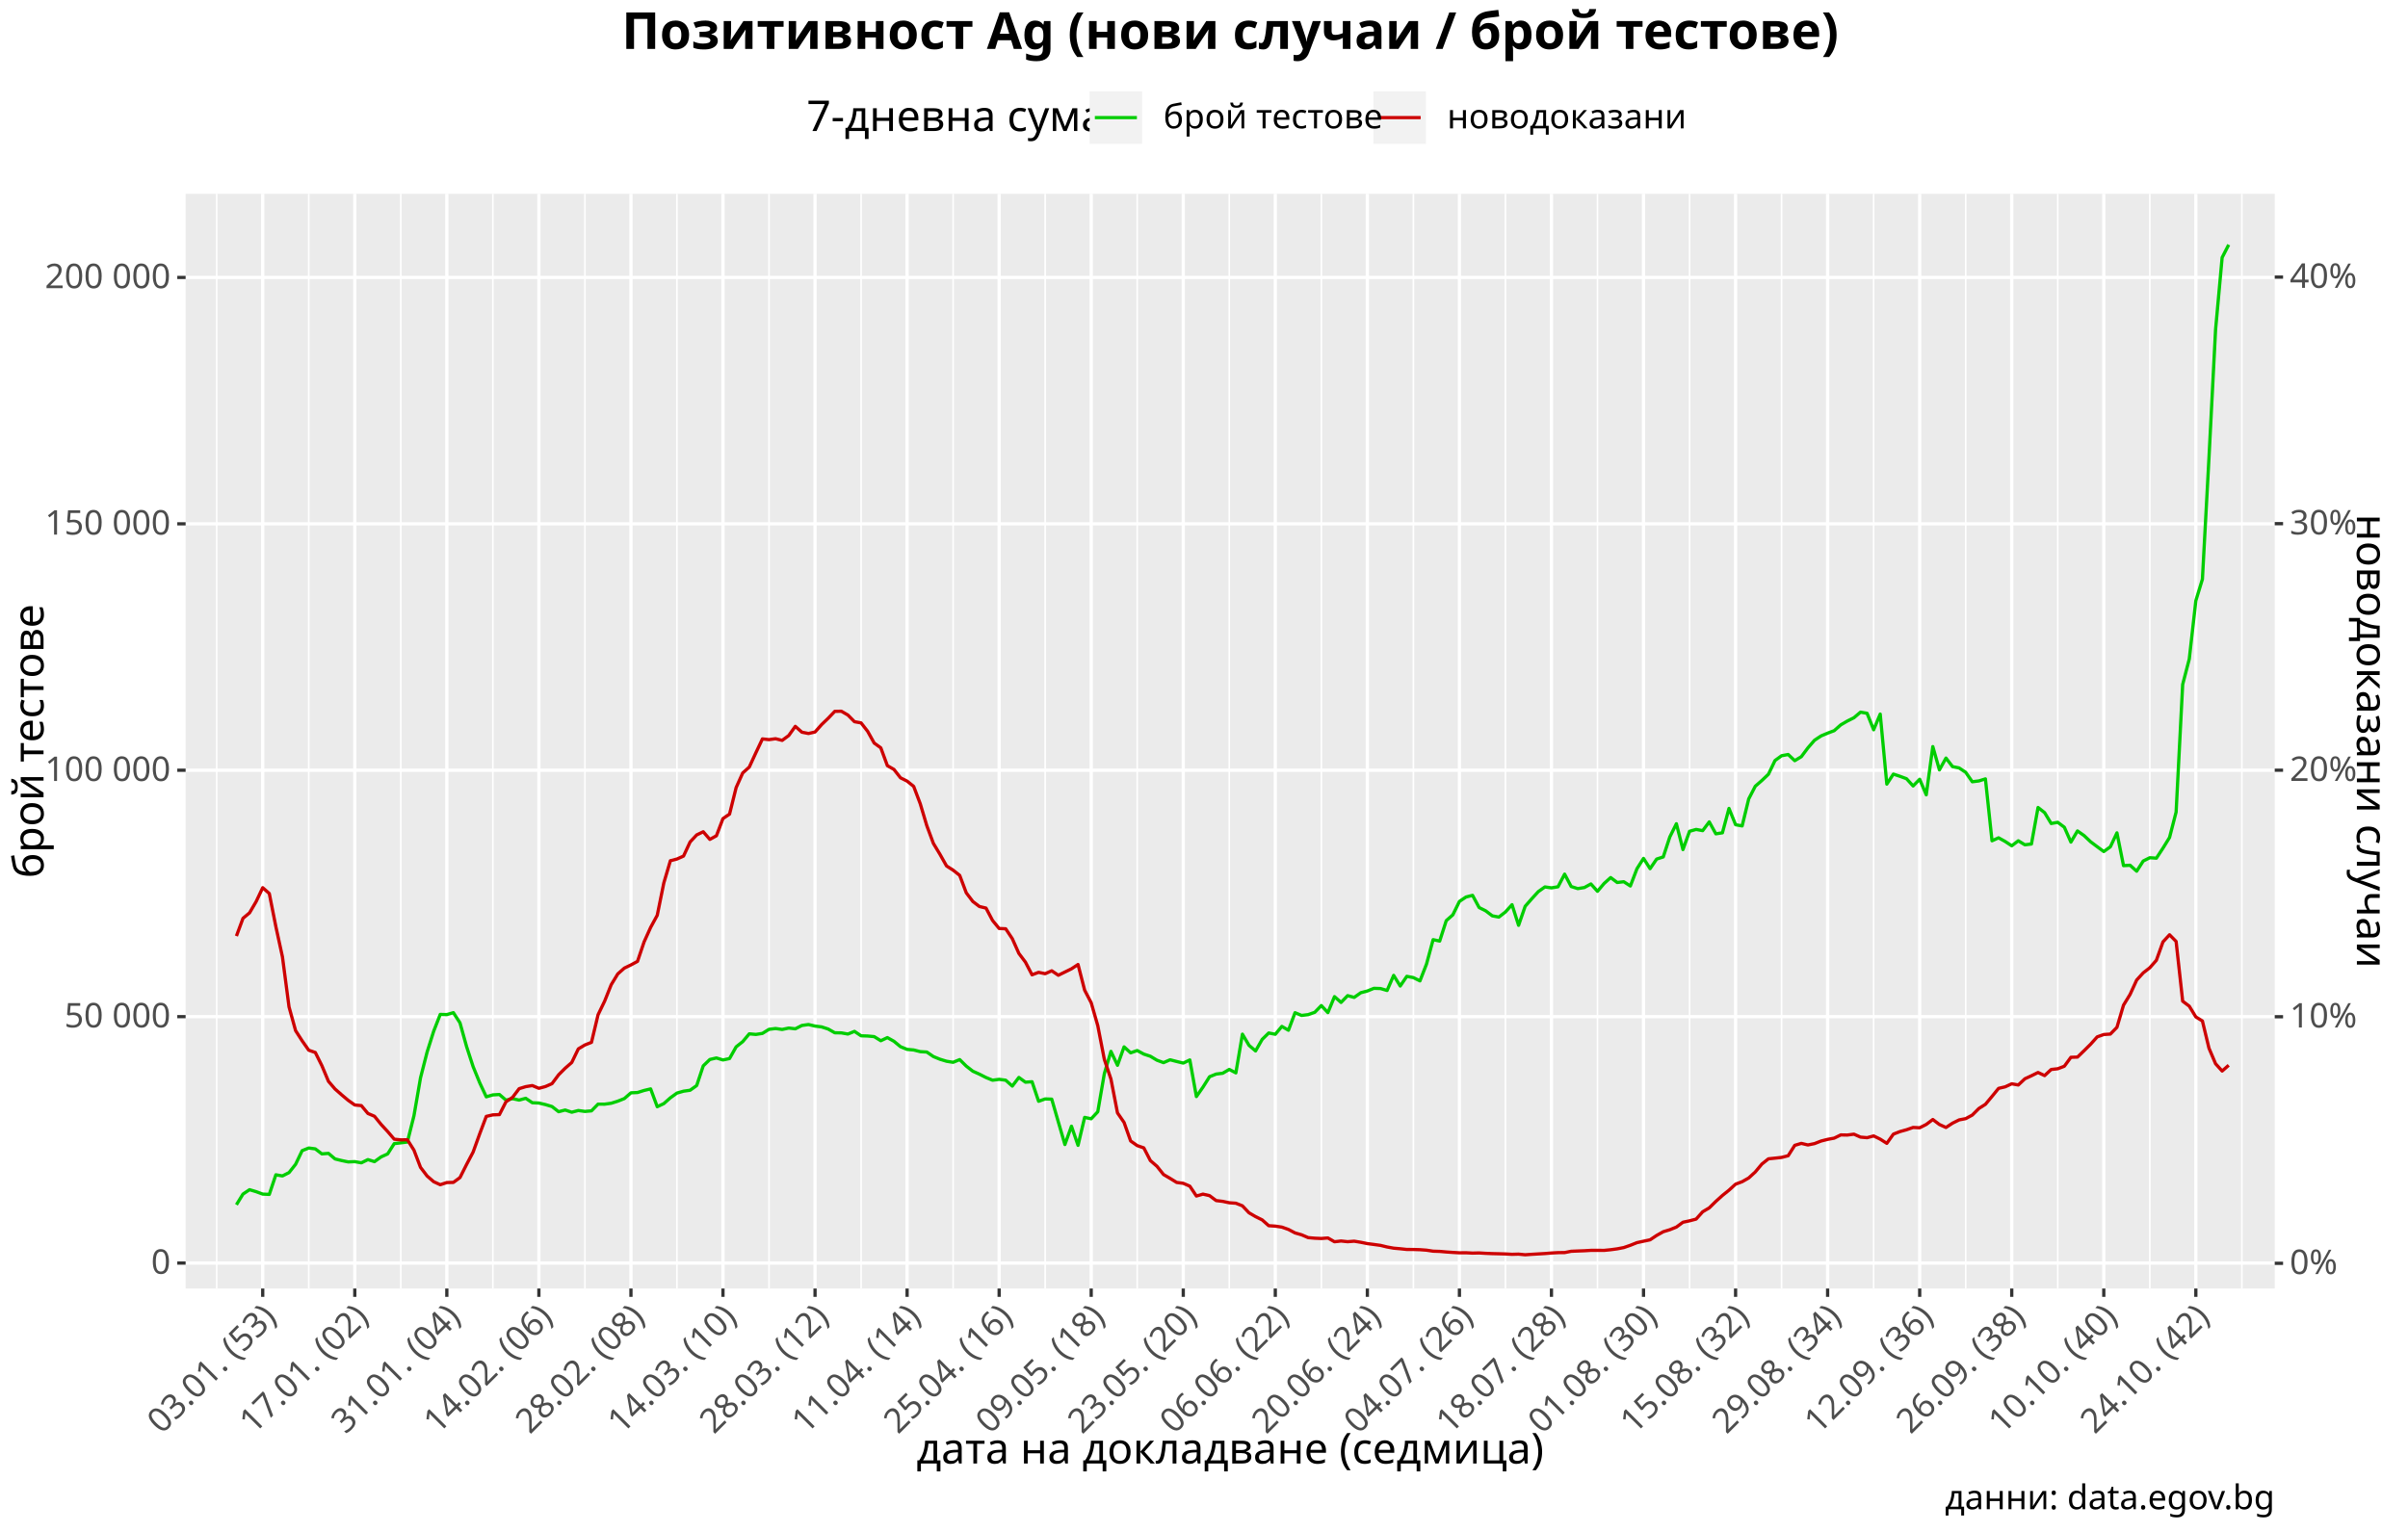
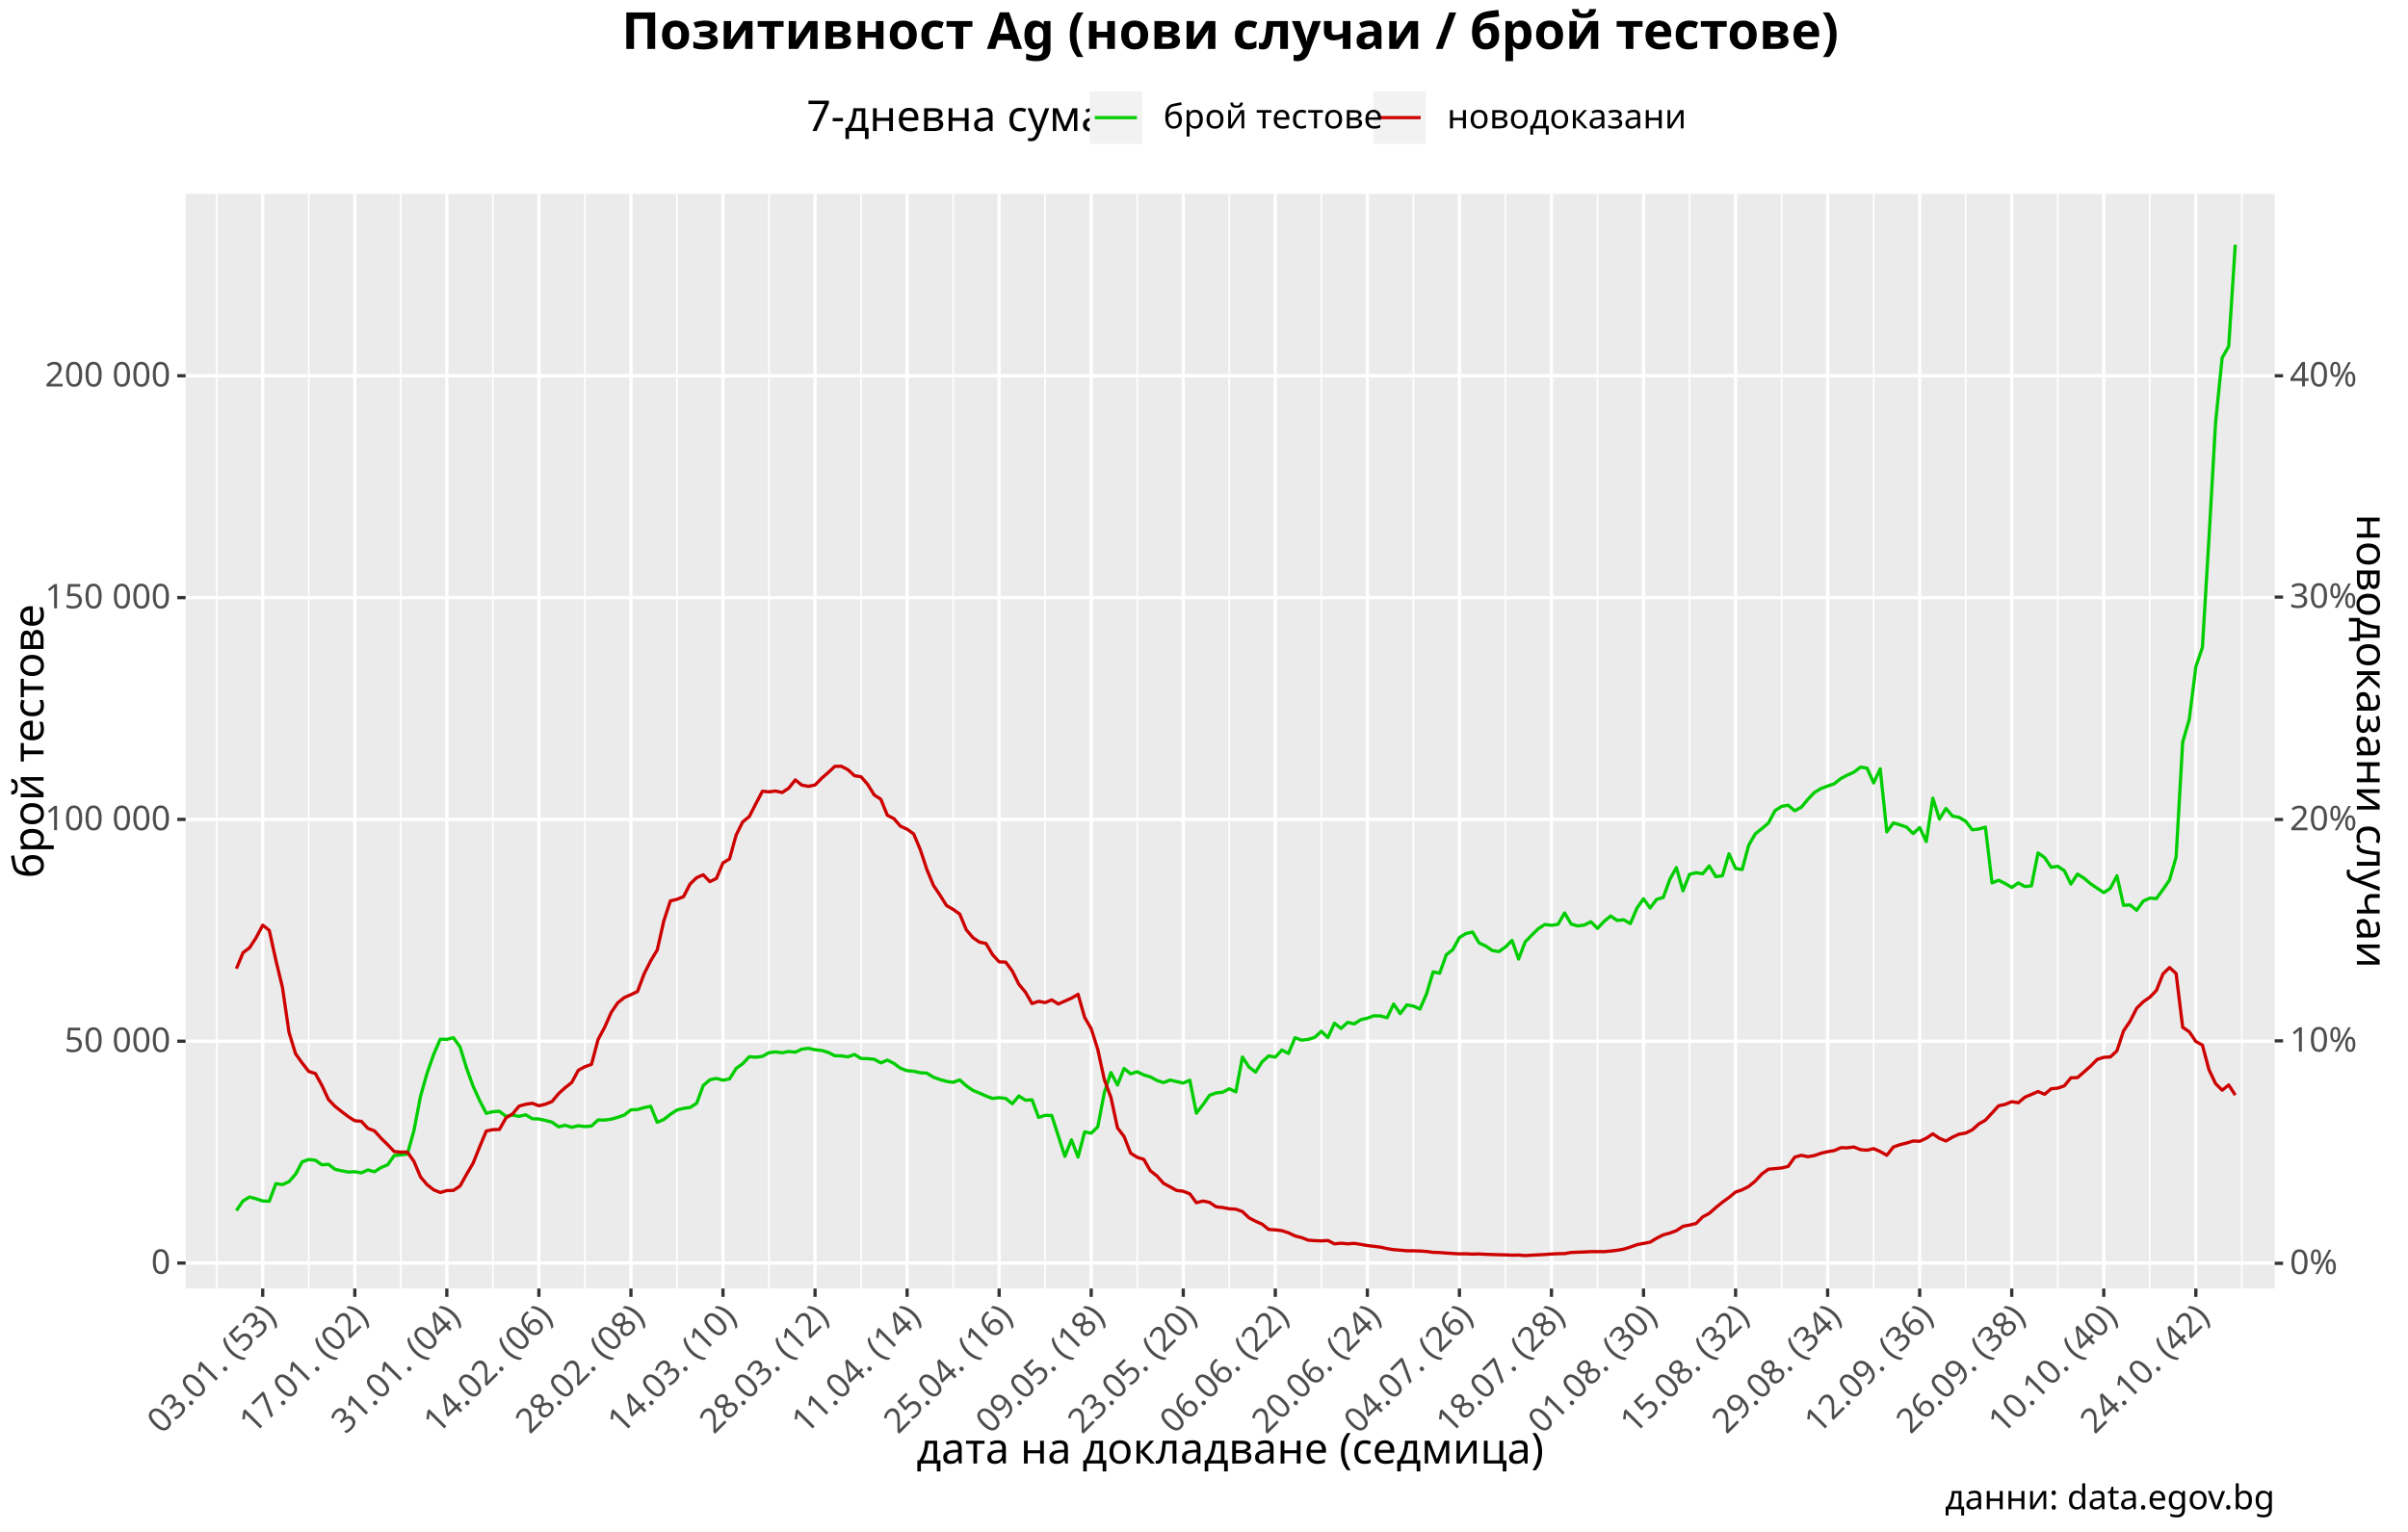
<svg xmlns="http://www.w3.org/2000/svg" class="svglite" viewBox="0 0 792.00 504.00">
  <defs>
    <style type="text/css">
    .svglite line, .svglite polyline, .svglite polygon, .svglite path, .svglite rect, .svglite circle {
      fill: none;
      stroke: #000000;
      stroke-linecap: round;
      stroke-linejoin: round;
      stroke-miterlimit: 10.00;
    }
  </style>
  </defs>
  <rect width="100%" height="100%" style="stroke: none; fill: #FFFFFF;" />
  <defs>
    <clipPath id="cpMC4wMHw3OTIuMDB8MC4wMHw1MDQuMDA=">
      <rect x="0.00" y="0.00" width="792.00" height="504.00" />
    </clipPath>
  </defs>
  <g clip-path="url(#cpMC4wMHw3OTIuMDB8MC4wMHw1MDQuMDA=)">
    <rect x="0.00" y="-0" width="792.00" height="504.00" style="stroke-width: 1.07; stroke: #FFFFFF; fill: #FFFFFF;" />
  </g>
  <defs>
    <clipPath id="cpNjEuMDV8NzQ4LjE3fDYzLjc3fDQyMy45Mg==">
      <rect x="61.05" y="63.77" width="687.12" height="360.15" />
    </clipPath>
  </defs>
  <g clip-path="url(#cpNjEuMDV8NzQ4LjE3fDYzLjc3fDQyMy45Mg==)">
    <rect x="61.05" y="63.77" width="687.12" height="360.15" style="stroke-width: 1.07; stroke: none; fill: #EBEBEB;" />
    <polyline points="71.27,423.92 71.27,63.77 " style="stroke-width: 0.53; stroke: #FFFFFF; stroke-linecap: butt;" />
    <polyline points="101.55,423.92 101.55,63.77 " style="stroke-width: 0.53; stroke: #FFFFFF; stroke-linecap: butt;" />
    <polyline points="131.82,423.92 131.82,63.77 " style="stroke-width: 0.53; stroke: #FFFFFF; stroke-linecap: butt;" />
    <polyline points="162.10,423.92 162.10,63.77 " style="stroke-width: 0.53; stroke: #FFFFFF; stroke-linecap: butt;" />
    <polyline points="192.38,423.92 192.38,63.77 " style="stroke-width: 0.53; stroke: #FFFFFF; stroke-linecap: butt;" />
    <polyline points="222.65,423.92 222.65,63.77 " style="stroke-width: 0.53; stroke: #FFFFFF; stroke-linecap: butt;" />
    <polyline points="252.93,423.92 252.93,63.77 " style="stroke-width: 0.53; stroke: #FFFFFF; stroke-linecap: butt;" />
    <polyline points="283.21,423.92 283.21,63.77 " style="stroke-width: 0.53; stroke: #FFFFFF; stroke-linecap: butt;" />
    <polyline points="313.48,423.92 313.48,63.77 " style="stroke-width: 0.53; stroke: #FFFFFF; stroke-linecap: butt;" />
    <polyline points="343.76,423.92 343.76,63.77 " style="stroke-width: 0.53; stroke: #FFFFFF; stroke-linecap: butt;" />
    <polyline points="374.04,423.92 374.04,63.77 " style="stroke-width: 0.53; stroke: #FFFFFF; stroke-linecap: butt;" />
    <polyline points="404.31,423.92 404.31,63.77 " style="stroke-width: 0.53; stroke: #FFFFFF; stroke-linecap: butt;" />
    <polyline points="434.59,423.92 434.59,63.77 " style="stroke-width: 0.53; stroke: #FFFFFF; stroke-linecap: butt;" />
    <polyline points="464.87,423.92 464.87,63.77 " style="stroke-width: 0.53; stroke: #FFFFFF; stroke-linecap: butt;" />
    <polyline points="495.14,423.92 495.14,63.77 " style="stroke-width: 0.53; stroke: #FFFFFF; stroke-linecap: butt;" />
    <polyline points="525.42,423.92 525.42,63.77 " style="stroke-width: 0.53; stroke: #FFFFFF; stroke-linecap: butt;" />
    <polyline points="555.70,423.92 555.70,63.77 " style="stroke-width: 0.53; stroke: #FFFFFF; stroke-linecap: butt;" />
    <polyline points="585.97,423.92 585.97,63.77 " style="stroke-width: 0.53; stroke: #FFFFFF; stroke-linecap: butt;" />
    <polyline points="616.25,423.92 616.25,63.77 " style="stroke-width: 0.53; stroke: #FFFFFF; stroke-linecap: butt;" />
    <polyline points="646.53,423.92 646.53,63.77 " style="stroke-width: 0.53; stroke: #FFFFFF; stroke-linecap: butt;" />
    <polyline points="676.80,423.92 676.80,63.77 " style="stroke-width: 0.53; stroke: #FFFFFF; stroke-linecap: butt;" />
    <polyline points="707.08,423.92 707.08,63.77 " style="stroke-width: 0.53; stroke: #FFFFFF; stroke-linecap: butt;" />
    <polyline points="737.36,423.92 737.36,63.77 " style="stroke-width: 0.53; stroke: #FFFFFF; stroke-linecap: butt;" />
    <polyline points="61.05,415.54 748.17,415.54 " style="stroke-width: 1.07; stroke: #FFFFFF; stroke-linecap: butt;" />
-     <polyline points="61.05,334.48 748.17,334.48 " style="stroke-width: 1.07; stroke: #FFFFFF; stroke-linecap: butt;" />
-     <polyline points="61.05,253.41 748.17,253.41 " style="stroke-width: 1.07; stroke: #FFFFFF; stroke-linecap: butt;" />
-     <polyline points="61.05,172.34 748.17,172.34 " style="stroke-width: 1.07; stroke: #FFFFFF; stroke-linecap: butt;" />
-     <polyline points="61.05,91.28 748.17,91.28 " style="stroke-width: 1.07; stroke: #FFFFFF; stroke-linecap: butt;" />
+     <polyline points="61.05,342.56 748.17,342.56 " style="stroke-width: 1.07; stroke: #FFFFFF; stroke-linecap: butt;" />
+     <polyline points="61.05,269.59 748.17,269.59 " style="stroke-width: 1.07; stroke: #FFFFFF; stroke-linecap: butt;" />
+     <polyline points="61.05,196.61 748.17,196.61 " style="stroke-width: 1.07; stroke: #FFFFFF; stroke-linecap: butt;" />
+     <polyline points="61.05,123.63 748.17,123.63 " style="stroke-width: 1.07; stroke: #FFFFFF; stroke-linecap: butt;" />
    <polyline points="86.41,423.92 86.41,63.77 " style="stroke-width: 1.07; stroke: #FFFFFF; stroke-linecap: butt;" />
    <polyline points="116.69,423.92 116.69,63.77 " style="stroke-width: 1.07; stroke: #FFFFFF; stroke-linecap: butt;" />
    <polyline points="146.96,423.92 146.96,63.77 " style="stroke-width: 1.07; stroke: #FFFFFF; stroke-linecap: butt;" />
    <polyline points="177.24,423.92 177.24,63.77 " style="stroke-width: 1.07; stroke: #FFFFFF; stroke-linecap: butt;" />
    <polyline points="207.52,423.92 207.52,63.77 " style="stroke-width: 1.07; stroke: #FFFFFF; stroke-linecap: butt;" />
    <polyline points="237.79,423.92 237.79,63.77 " style="stroke-width: 1.07; stroke: #FFFFFF; stroke-linecap: butt;" />
    <polyline points="268.07,423.92 268.07,63.77 " style="stroke-width: 1.07; stroke: #FFFFFF; stroke-linecap: butt;" />
    <polyline points="298.35,423.92 298.35,63.77 " style="stroke-width: 1.07; stroke: #FFFFFF; stroke-linecap: butt;" />
    <polyline points="328.62,423.92 328.62,63.77 " style="stroke-width: 1.07; stroke: #FFFFFF; stroke-linecap: butt;" />
    <polyline points="358.90,423.92 358.90,63.77 " style="stroke-width: 1.07; stroke: #FFFFFF; stroke-linecap: butt;" />
    <polyline points="389.18,423.92 389.18,63.77 " style="stroke-width: 1.07; stroke: #FFFFFF; stroke-linecap: butt;" />
    <polyline points="419.45,423.92 419.45,63.77 " style="stroke-width: 1.07; stroke: #FFFFFF; stroke-linecap: butt;" />
    <polyline points="449.73,423.92 449.73,63.77 " style="stroke-width: 1.07; stroke: #FFFFFF; stroke-linecap: butt;" />
    <polyline points="480.01,423.92 480.01,63.77 " style="stroke-width: 1.07; stroke: #FFFFFF; stroke-linecap: butt;" />
    <polyline points="510.28,423.92 510.28,63.77 " style="stroke-width: 1.07; stroke: #FFFFFF; stroke-linecap: butt;" />
    <polyline points="540.56,423.92 540.56,63.77 " style="stroke-width: 1.07; stroke: #FFFFFF; stroke-linecap: butt;" />
    <polyline points="570.84,423.92 570.84,63.77 " style="stroke-width: 1.07; stroke: #FFFFFF; stroke-linecap: butt;" />
    <polyline points="601.11,423.92 601.11,63.77 " style="stroke-width: 1.07; stroke: #FFFFFF; stroke-linecap: butt;" />
    <polyline points="631.39,423.92 631.39,63.77 " style="stroke-width: 1.07; stroke: #FFFFFF; stroke-linecap: butt;" />
    <polyline points="661.67,423.92 661.67,63.77 " style="stroke-width: 1.07; stroke: #FFFFFF; stroke-linecap: butt;" />
    <polyline points="691.94,423.92 691.94,63.77 " style="stroke-width: 1.07; stroke: #FFFFFF; stroke-linecap: butt;" />
    <polyline points="722.22,423.92 722.22,63.77 " style="stroke-width: 1.07; stroke: #FFFFFF; stroke-linecap: butt;" />
-     <polyline points="77.76,396.36 79.92,392.85 82.08,391.41 84.25,392.06 86.41,392.86 88.57,392.96 90.73,386.51 92.90,386.88 95.06,385.79 97.22,383.06 99.38,378.56 101.55,377.70 103.71,377.98 105.87,379.63 108.04,379.46 110.20,381.29 112.36,381.82 114.52,382.27 116.69,382.18 118.85,382.57 121.01,381.51 123.17,382.18 125.34,380.62 127.50,379.64 129.66,376.25 131.82,376.00 133.99,375.72 136.15,367.10 138.31,354.60 140.47,346.15 142.64,339.27 144.80,333.74 146.96,333.80 149.12,333.17 151.29,336.52 153.45,344.29 155.61,350.92 157.78,356.23 159.94,360.85 162.10,360.22 164.26,360.09 166.43,361.95 168.59,361.46 170.75,361.93 172.91,361.34 175.08,362.80 177.24,362.90 179.40,363.41 181.56,364.05 183.73,365.75 185.89,365.20 188.05,365.92 190.21,365.36 192.38,365.66 194.54,365.47 196.70,363.26 198.87,363.27 201.03,362.97 203.19,362.29 205.35,361.43 207.52,359.54 209.68,359.44 211.84,358.76 214.00,358.25 216.17,364.11 218.33,363.09 220.49,361.18 222.65,359.62 224.82,359.00 226.98,358.69 229.14,357.15 231.30,350.67 233.47,348.57 235.63,348.07 237.79,348.73 239.95,348.26 242.12,344.41 244.28,342.70 246.44,340.13 248.61,340.33 250.77,339.99 252.93,338.65 255.09,338.38 257.26,338.69 259.42,338.23 261.58,338.48 263.74,337.38 265.91,337.07 268.07,337.58 270.23,337.85 272.39,338.55 274.56,339.78 276.72,339.82 278.88,340.20 281.04,339.32 283.21,340.78 285.37,340.85 287.53,341.05 289.70,342.40 291.86,341.37 294.02,342.58 296.18,344.36 298.35,345.25 300.51,345.44 302.67,345.99 304.83,346.12 307.00,347.61 309.16,348.49 311.32,349.15 313.48,349.50 315.65,348.61 317.81,350.75 319.97,352.43 322.13,353.40 324.30,354.50 326.46,355.39 328.62,355.10 330.78,355.39 332.95,357.32 335.11,354.48 337.27,356.04 339.44,355.89 341.60,362.32 343.76,361.55 345.92,361.62 348.09,369.12 350.25,376.55 352.41,370.52 354.57,376.82 356.74,367.62 358.90,368.08 361.06,365.77 363.22,353.22 365.39,345.90 367.55,350.48 369.71,344.42 371.87,346.38 374.04,345.63 376.20,346.80 378.36,347.51 380.53,348.81 382.69,349.61 384.85,348.67 387.01,349.23 389.18,349.76 391.34,348.72 393.50,360.77 395.66,357.67 397.83,354.24 399.99,353.37 402.15,353.10 404.31,351.84 406.48,352.98 408.64,340.24 410.80,343.91 412.96,345.76 415.13,341.97 417.29,339.85 419.45,340.28 421.61,337.69 423.78,338.95 425.94,333.18 428.10,334.08 430.27,333.81 432.43,333.05 434.59,330.83 436.75,333.15 438.92,327.89 441.08,329.80 443.24,327.57 445.40,328.14 447.57,326.61 449.73,326.04 451.89,325.16 454.05,325.23 456.22,325.87 458.38,320.90 460.54,324.40 462.70,321.22 464.87,321.63 467.03,322.71 469.19,317.17 471.36,309.15 473.52,309.61 475.68,302.89 477.84,300.99 480.01,296.57 482.17,295.12 484.33,294.57 486.49,298.58 488.66,299.67 490.82,301.31 492.98,301.72 495.14,300.04 497.31,297.64 499.47,304.43 501.63,298.18 503.79,295.71 505.96,293.34 508.12,291.80 510.28,292.11 512.44,291.75 514.61,287.59 516.77,291.67 518.93,292.35 521.10,292.00 523.26,290.82 525.42,293.24 527.58,290.68 529.75,288.72 531.91,290.34 534.07,290.09 536.23,291.49 538.40,285.82 540.56,282.41 542.72,285.79 544.88,282.63 547.05,281.93 549.21,275.35 551.37,271.01 553.53,279.51 555.70,273.49 557.86,272.88 560.02,273.28 562.18,270.40 564.35,274.33 566.51,273.99 568.67,265.97 570.84,271.33 573.00,271.73 575.16,262.84 577.32,258.67 579.49,256.78 581.65,254.72 583.81,250.21 585.97,248.64 588.14,248.23 590.30,250.26 592.46,248.95 594.62,246.06 596.79,243.55 598.95,242.12 601.11,241.21 603.27,240.39 605.44,238.48 607.60,237.22 609.76,236.14 611.93,234.30 614.09,234.67 616.25,240.10 618.41,234.93 620.58,257.97 622.74,254.68 624.90,255.40 627.06,256.20 629.23,258.58 631.39,256.38 633.55,261.50 635.71,245.63 637.88,253.29 640.04,249.41 642.20,252.22 644.36,252.65 646.53,254.10 648.69,257.20 650.85,256.93 653.01,256.25 655.18,276.62 657.34,275.64 659.50,276.84 661.67,278.27 663.83,276.62 665.99,277.94 668.15,277.68 670.32,265.66 672.48,267.36 674.64,270.93 676.80,270.54 678.97,272.16 681.13,277.05 683.29,273.38 685.45,274.90 687.62,276.95 689.78,278.57 691.94,280.16 694.10,278.61 696.27,274.01 698.43,284.79 700.59,284.67 702.76,286.62 704.92,283.27 707.08,282.19 709.24,282.34 711.41,279.04 713.57,275.54 715.73,267.17 717.89,225.19 720.06,216.82 722.22,197.63 724.38,190.56 726.54,150.62 728.71,108.44 730.87,84.73 733.03,80.52 " style="stroke-width: 1.07; stroke: #00CD00; stroke-linecap: butt;" />
-     <polyline points="77.76,307.96 79.92,302.13 82.08,300.32 84.25,296.61 86.41,292.05 88.57,293.96 90.73,304.85 92.90,314.82 95.06,331.26 97.22,339.07 99.38,342.43 101.55,345.52 103.71,346.27 105.87,350.61 108.04,355.77 110.20,358.29 112.36,360.19 114.52,362.01 116.69,363.54 118.85,363.75 121.01,366.33 123.17,367.25 125.34,369.93 127.50,372.27 129.66,374.79 131.82,375.02 133.99,374.98 136.15,378.40 138.31,384.06 140.47,386.90 142.64,388.78 144.80,389.77 146.96,389.06 149.12,389.01 151.29,387.42 153.45,383.13 155.61,379.03 157.78,373.02 159.94,367.29 162.10,366.79 164.26,366.71 166.43,362.47 168.59,361.03 170.75,358.17 172.91,357.51 175.08,357.15 177.24,358.06 179.40,357.47 181.56,356.52 183.73,353.61 185.89,351.45 188.05,349.56 190.21,345.09 192.38,343.79 194.54,342.94 196.70,333.87 198.87,329.37 201.03,323.97 203.19,320.42 205.35,318.51 207.52,317.46 209.68,316.29 211.84,309.90 214.00,305.11 216.17,301.13 218.33,290.50 220.49,283.18 222.65,282.62 224.82,281.64 226.98,277.00 229.14,274.69 231.30,273.65 233.47,276.16 235.63,274.97 237.79,269.31 239.95,267.84 242.12,259.11 244.28,254.31 246.44,252.37 248.61,247.66 250.77,243.10 252.93,243.34 255.09,243.04 257.26,243.59 259.42,241.99 261.58,238.97 263.74,240.89 265.91,241.32 268.07,240.83 270.23,238.39 272.39,236.31 274.56,234.04 276.72,233.99 278.88,235.25 281.04,237.44 283.21,237.83 285.37,240.60 287.53,244.47 289.70,246.04 291.86,251.90 294.02,253.14 296.18,255.90 298.35,256.99 300.51,258.72 302.67,264.42 304.83,271.65 307.00,277.50 309.16,281.07 311.32,284.90 313.48,286.28 315.65,288.00 317.81,293.74 319.97,296.59 322.13,298.24 324.30,298.76 326.46,302.84 328.62,305.47 330.78,305.57 332.95,308.83 335.11,313.67 337.27,316.54 339.44,320.71 341.60,319.90 343.76,320.35 345.92,319.39 348.09,320.86 350.25,319.80 352.41,318.74 354.57,317.32 356.74,325.77 358.90,329.91 361.06,337.44 363.22,348.54 365.39,355.00 367.55,366.15 369.71,369.29 371.87,375.38 374.04,376.91 376.20,377.65 378.36,381.83 380.53,383.71 382.69,386.42 384.85,387.69 387.01,389.02 389.18,389.31 391.34,390.25 393.50,393.49 395.66,392.87 397.83,393.37 399.99,394.99 402.15,395.25 404.31,395.71 406.48,395.86 408.64,396.72 410.80,399.01 412.96,400.27 415.13,401.34 417.29,403.26 419.45,403.40 421.61,403.72 423.78,404.49 425.94,405.63 428.10,406.25 430.27,407.18 432.43,407.37 434.59,407.46 436.75,407.29 438.92,408.54 441.08,408.29 443.24,408.52 445.40,408.35 447.57,408.71 449.73,409.15 451.89,409.43 454.05,409.73 456.22,410.26 458.38,410.65 460.54,410.84 462.70,411.07 464.87,411.08 467.03,411.15 469.19,411.31 471.36,411.64 473.52,411.71 475.68,411.90 477.84,412.05 480.01,412.18 482.17,412.16 484.33,412.27 486.49,412.22 488.66,412.35 490.82,412.44 492.98,412.49 495.14,412.55 497.31,412.67 499.47,412.61 501.63,412.82 503.79,412.67 505.96,412.54 508.12,412.42 510.28,412.24 512.44,412.12 514.61,412.10 516.77,411.67 518.93,411.58 521.10,411.50 523.26,411.37 525.42,411.36 527.58,411.38 529.75,411.16 531.91,410.87 534.07,410.45 536.23,409.70 538.40,408.83 540.56,408.36 542.72,407.90 544.88,406.46 547.05,405.24 549.21,404.58 551.37,403.71 553.53,402.12 555.70,401.65 557.86,401.08 560.02,398.67 562.18,397.39 564.35,395.26 566.51,393.31 568.67,391.57 570.84,389.59 573.00,388.78 575.16,387.55 577.32,385.57 579.49,382.97 581.65,381.25 583.81,381.03 585.97,380.79 588.14,380.23 590.30,376.82 592.46,376.17 594.62,376.69 596.79,376.25 598.95,375.40 601.11,374.85 603.27,374.45 605.44,373.39 607.60,373.43 609.76,373.14 611.93,374.11 614.09,374.30 616.25,373.72 618.41,374.78 620.58,376.16 622.74,373.13 624.90,372.29 627.06,371.69 629.23,370.93 631.39,371.04 633.55,369.94 635.71,368.32 637.88,369.96 640.04,370.94 642.20,369.52 644.36,368.45 646.53,368.03 648.69,366.86 650.85,364.70 653.01,363.32 655.18,360.72 657.34,358.07 659.50,357.57 661.67,356.57 663.83,356.96 665.99,354.92 668.15,353.92 670.32,352.85 672.48,353.87 674.64,351.86 676.80,351.62 678.97,350.79 681.13,347.85 683.29,347.78 685.45,345.69 687.62,343.54 689.78,341.13 691.94,340.36 694.10,340.21 696.27,337.99 698.43,330.70 700.59,327.17 702.76,322.43 704.92,320.07 707.08,318.39 709.24,315.93 711.41,309.88 713.57,307.54 715.73,309.73 717.89,329.39 720.06,331.03 722.22,334.57 724.38,335.90 726.54,344.86 728.71,349.97 730.87,352.37 733.03,350.47 " style="stroke-width: 1.07; stroke: #CD0000; stroke-linecap: butt;" />
+     <polyline points="77.76,398.28 79.92,395.11 82.08,393.82 84.25,394.40 86.41,395.12 88.57,395.21 90.73,389.41 92.90,389.74 95.06,388.76 97.22,386.30 99.38,382.25 101.55,381.47 103.71,381.72 105.87,383.22 108.04,383.06 110.20,384.71 112.36,385.19 114.52,385.59 116.69,385.51 118.85,385.86 121.01,384.91 123.17,385.51 125.34,384.10 127.50,383.22 129.66,380.17 131.82,379.95 133.99,379.69 136.15,371.93 138.31,360.68 140.47,353.07 142.64,346.88 144.80,341.90 146.96,341.95 149.12,341.39 151.29,344.40 153.45,351.40 155.61,357.37 157.78,362.14 159.94,366.30 162.10,365.74 164.26,365.62 166.43,367.29 168.59,366.85 170.75,367.28 172.91,366.75 175.08,368.07 177.24,368.15 179.40,368.62 181.56,369.19 183.73,370.72 185.89,370.22 188.05,370.87 190.21,370.37 192.38,370.64 194.54,370.47 196.70,368.47 198.87,368.49 201.03,368.21 203.19,367.60 205.35,366.83 207.52,365.13 209.68,365.04 211.84,364.42 214.00,363.96 216.17,369.24 218.33,368.32 220.49,366.61 222.65,365.20 224.82,364.65 226.98,364.37 229.14,362.97 231.30,357.14 233.47,355.25 235.63,354.80 237.79,355.39 239.95,354.97 242.12,351.51 244.28,349.96 246.44,347.65 248.61,347.83 250.77,347.53 252.93,346.32 255.09,346.08 257.26,346.36 259.42,345.94 261.58,346.17 263.74,345.17 265.91,344.90 268.07,345.36 270.23,345.60 272.39,346.23 274.56,347.33 276.72,347.37 278.88,347.71 281.04,346.92 283.21,348.24 285.37,348.30 287.53,348.49 289.70,349.69 291.86,348.77 294.02,349.86 296.18,351.46 298.35,352.26 300.51,352.44 302.67,352.93 304.83,353.05 307.00,354.39 309.16,355.18 311.32,355.78 313.48,356.09 315.65,355.29 317.81,357.22 319.97,358.73 322.13,359.60 324.30,360.59 326.46,361.39 328.62,361.13 330.78,361.39 332.95,363.13 335.11,360.57 337.27,361.98 339.44,361.84 341.60,367.63 343.76,366.94 345.92,367.00 348.09,373.75 350.25,380.44 352.41,375.01 354.57,380.68 356.74,372.40 358.90,372.82 361.06,370.73 363.22,359.44 365.39,352.85 367.55,356.97 369.71,351.52 371.87,353.28 374.04,352.61 376.20,353.65 378.36,354.30 380.53,355.47 382.69,356.18 384.85,355.34 387.01,355.84 389.18,356.33 391.34,355.39 393.50,366.24 395.66,363.45 397.83,360.35 399.99,359.57 402.15,359.33 404.31,358.20 406.48,359.22 408.64,347.76 410.80,351.06 412.96,352.72 415.13,349.31 417.29,347.40 419.45,347.79 421.61,345.46 423.78,346.59 425.94,341.40 428.10,342.21 430.27,341.96 432.43,341.28 434.59,339.29 436.75,341.37 438.92,336.64 441.08,338.35 443.24,336.35 445.40,336.86 447.57,335.48 449.73,334.97 451.89,334.18 454.05,334.24 456.22,334.82 458.38,330.34 460.54,333.49 462.70,330.63 464.87,331.00 467.03,331.97 469.19,326.98 471.36,319.76 473.52,320.18 475.68,314.13 477.84,312.42 480.01,308.44 482.17,307.14 484.33,306.64 486.49,310.25 488.66,311.23 490.82,312.71 492.98,313.08 495.14,311.56 497.31,309.41 499.47,315.52 501.63,309.89 503.79,307.67 505.96,305.53 508.12,304.15 510.28,304.43 512.44,304.10 514.61,300.36 516.77,304.03 518.93,304.64 521.10,304.33 523.26,303.26 525.42,305.44 527.58,303.14 529.75,301.37 531.91,302.83 534.07,302.61 536.23,303.86 538.40,298.77 540.56,295.70 542.72,298.73 544.88,295.89 547.05,295.26 549.21,289.33 551.37,285.43 553.53,293.08 555.70,287.66 557.86,287.12 560.02,287.47 562.18,284.88 564.35,288.42 566.51,288.11 568.67,280.90 570.84,285.72 573.00,286.08 575.16,278.07 577.32,274.32 579.49,272.62 581.65,270.77 583.81,266.71 585.97,265.29 588.14,264.92 590.30,266.75 592.46,265.57 594.62,262.97 596.79,260.71 598.95,259.42 601.11,258.61 603.27,257.87 605.44,256.15 607.60,255.01 609.76,254.04 611.93,252.39 614.09,252.71 616.25,257.60 618.41,252.95 620.58,273.69 622.74,270.73 624.90,271.38 627.06,272.10 629.23,274.24 631.39,272.26 633.55,276.87 635.71,262.58 637.88,269.48 640.04,265.99 642.20,268.51 644.36,268.90 646.53,270.21 648.69,273.00 650.85,272.75 653.01,272.15 655.18,290.48 657.34,289.60 659.50,290.67 661.67,291.97 663.83,290.48 665.99,291.67 668.15,291.44 670.32,280.61 672.48,282.14 674.64,285.35 676.80,285.01 678.97,286.46 681.13,290.87 683.29,287.57 685.45,288.93 687.62,290.77 689.78,292.23 691.94,293.67 694.10,292.27 696.27,288.13 698.43,297.84 700.59,297.73 702.76,299.48 704.92,296.47 707.08,295.49 709.24,295.63 711.41,292.66 713.57,289.51 715.73,281.97 717.89,244.18 720.06,236.65 722.22,219.37 724.38,213.00 726.54,177.05 728.71,139.08 730.87,117.73 733.03,113.95 735.19,80.52 " style="stroke-width: 1.07; stroke: #00CD00; stroke-linecap: butt;" />
+     <polyline points="77.76,318.69 79.92,313.45 82.08,311.82 84.25,308.48 86.41,304.37 88.57,306.09 90.73,315.89 92.90,324.87 95.06,339.67 97.22,346.70 99.38,349.73 101.55,352.51 103.71,353.18 105.87,357.09 108.04,361.74 110.20,364.00 112.36,365.71 114.52,367.35 116.69,368.73 118.85,368.92 121.01,371.24 123.17,372.06 125.34,374.48 127.50,376.59 129.66,378.86 131.82,379.06 133.99,379.03 136.15,382.10 138.31,387.20 140.47,389.76 142.64,391.45 144.80,392.34 146.96,391.70 149.12,391.65 151.29,390.22 153.45,386.37 155.61,382.67 157.78,377.26 159.94,372.10 162.10,371.66 164.26,371.59 166.43,367.77 168.59,366.47 170.75,363.90 172.91,363.30 175.08,362.98 177.24,363.80 179.40,363.27 181.56,362.41 183.73,359.79 185.89,357.84 188.05,356.14 190.21,352.12 192.38,350.95 194.54,350.18 196.70,342.02 198.87,337.97 201.03,333.10 203.19,329.91 205.35,328.19 207.52,327.24 209.68,326.20 211.84,320.44 214.00,316.13 216.17,312.55 218.33,302.98 220.49,296.39 222.65,295.88 224.82,295.00 226.98,290.82 229.14,288.74 231.30,287.81 233.47,290.07 235.63,289.00 237.79,283.90 239.95,282.57 242.12,274.72 244.28,270.40 246.44,268.65 248.61,264.41 250.77,260.31 252.93,260.52 255.09,260.25 257.26,260.74 259.42,259.30 261.58,256.59 263.74,258.31 265.91,258.70 268.07,258.26 270.23,256.06 272.39,254.19 274.56,252.14 276.72,252.10 278.88,253.24 281.04,255.21 283.21,255.56 285.37,258.05 287.53,261.54 289.70,262.95 291.86,268.23 294.02,269.34 296.18,271.83 298.35,272.81 300.51,274.36 302.67,279.49 304.83,286.01 307.00,291.27 309.16,294.49 311.32,297.93 313.48,299.18 315.65,300.72 317.81,305.89 319.97,308.46 322.13,309.95 324.30,310.41 326.46,314.09 328.62,316.45 330.78,316.54 332.95,319.48 335.11,323.83 337.27,326.42 339.44,330.17 341.60,329.44 343.76,329.85 345.92,328.98 348.09,330.31 350.25,329.35 352.41,328.40 354.57,327.12 356.74,334.72 358.90,338.45 361.06,345.23 363.22,355.22 365.39,361.04 367.55,371.08 369.71,373.90 371.87,379.39 374.04,380.76 376.20,381.43 378.36,385.19 380.53,386.89 382.69,389.32 384.85,390.47 387.01,391.67 389.18,391.92 391.34,392.77 393.50,395.69 395.66,395.14 397.83,395.59 399.99,397.04 402.15,397.28 404.31,397.69 406.48,397.82 408.64,398.60 410.80,400.66 412.96,401.79 415.13,402.76 417.29,404.49 419.45,404.62 421.61,404.90 423.78,405.59 425.94,406.62 428.10,407.17 430.27,408.01 432.43,408.18 434.59,408.26 436.75,408.12 438.92,409.24 441.08,409.01 443.24,409.22 445.40,409.07 447.57,409.40 449.73,409.79 451.89,410.04 454.05,410.31 456.22,410.79 458.38,411.14 460.54,411.31 462.70,411.51 464.87,411.52 467.03,411.59 469.19,411.73 471.36,412.03 473.52,412.09 475.68,412.26 477.84,412.40 480.01,412.52 482.17,412.50 484.33,412.60 486.49,412.55 488.66,412.67 490.82,412.74 492.98,412.80 495.14,412.85 497.31,412.95 499.47,412.90 501.63,413.09 503.79,412.95 505.96,412.84 508.12,412.73 510.28,412.57 512.44,412.46 514.61,412.44 516.77,412.06 518.93,411.98 521.10,411.90 523.26,411.78 525.42,411.78 527.58,411.80 529.75,411.60 531.91,411.34 534.07,410.96 536.23,410.29 538.40,409.50 540.56,409.08 542.72,408.67 544.88,407.37 547.05,406.27 549.21,405.68 551.37,404.89 553.53,403.46 555.70,403.04 557.86,402.52 560.02,400.36 562.18,399.20 564.35,397.28 566.51,395.53 568.67,393.96 570.84,392.18 573.00,391.45 575.16,390.34 577.32,388.56 579.49,386.22 581.65,384.67 583.81,384.47 585.97,384.26 588.14,383.75 590.30,380.69 592.46,380.10 594.62,380.56 596.79,380.17 598.95,379.41 601.11,378.91 603.27,378.55 605.44,377.60 607.60,377.63 609.76,377.37 611.93,378.24 614.09,378.42 616.25,377.90 618.41,378.85 620.58,380.09 622.74,377.36 624.90,376.60 627.06,376.07 629.23,375.38 631.39,375.48 633.55,374.49 635.71,373.03 637.88,374.51 640.04,375.39 642.20,374.11 644.36,373.14 646.53,372.77 648.69,371.72 650.85,369.77 653.01,368.53 655.18,366.19 657.34,363.81 659.50,363.35 661.67,362.45 663.83,362.80 665.99,360.97 668.15,360.07 670.32,359.11 672.48,360.02 674.64,358.21 676.80,358.00 678.97,357.25 681.13,354.60 683.29,354.54 685.45,352.66 687.62,350.73 689.78,348.55 691.94,347.86 694.10,347.73 696.27,345.73 698.43,339.17 700.59,335.99 702.76,331.72 704.92,329.59 707.08,328.08 709.24,325.87 711.41,320.42 713.57,318.32 715.73,320.29 717.89,337.98 720.06,339.46 722.22,342.65 724.38,343.84 726.54,351.92 728.71,356.51 730.87,358.67 733.03,356.96 735.19,360.28 " style="stroke-width: 1.07; stroke: #CD0000; stroke-linecap: butt;" />
  </g>
  <g clip-path="url(#cpMC4wMHw3OTIuMDB8MC4wMHw1MDQuMDA=)">
    <text x="56.12" y="419.08" text-anchor="end" style="font-size: 11.20px; fill: #4D4D4D; font-family: Calibri;" textLength="5.67px" lengthAdjust="spacingAndGlyphs">0</text>
-     <text x="56.12" y="338.01" text-anchor="end" style="font-size: 11.20px; fill: #4D4D4D; font-family: Calibri;" textLength="30.90px" lengthAdjust="spacingAndGlyphs">50 000</text>
-     <text x="56.12" y="256.94" text-anchor="end" style="font-size: 11.20px; fill: #4D4D4D; font-family: Calibri;" textLength="36.57px" lengthAdjust="spacingAndGlyphs">100 000</text>
-     <text x="56.12" y="175.88" text-anchor="end" style="font-size: 11.20px; fill: #4D4D4D; font-family: Calibri;" textLength="36.57px" lengthAdjust="spacingAndGlyphs">150 000</text>
-     <text x="56.12" y="94.81" text-anchor="end" style="font-size: 11.20px; fill: #4D4D4D; font-family: Calibri;" textLength="36.57px" lengthAdjust="spacingAndGlyphs">200 000</text>
+     <text x="56.12" y="346.10" text-anchor="end" style="font-size: 11.20px; fill: #4D4D4D; font-family: Calibri;" textLength="30.90px" lengthAdjust="spacingAndGlyphs">50 000</text>
+     <text x="56.12" y="273.12" text-anchor="end" style="font-size: 11.20px; fill: #4D4D4D; font-family: Calibri;" textLength="36.57px" lengthAdjust="spacingAndGlyphs">100 000</text>
+     <text x="56.12" y="200.14" text-anchor="end" style="font-size: 11.20px; fill: #4D4D4D; font-family: Calibri;" textLength="36.57px" lengthAdjust="spacingAndGlyphs">150 000</text>
+     <text x="56.12" y="127.16" text-anchor="end" style="font-size: 11.20px; fill: #4D4D4D; font-family: Calibri;" textLength="36.57px" lengthAdjust="spacingAndGlyphs">200 000</text>
    <polyline points="58.31,415.54 61.05,415.54 " style="stroke-width: 1.07; stroke: #333333; stroke-linecap: butt;" />
-     <polyline points="58.31,334.48 61.05,334.48 " style="stroke-width: 1.07; stroke: #333333; stroke-linecap: butt;" />
-     <polyline points="58.31,253.41 61.05,253.41 " style="stroke-width: 1.07; stroke: #333333; stroke-linecap: butt;" />
-     <polyline points="58.31,172.34 61.05,172.34 " style="stroke-width: 1.07; stroke: #333333; stroke-linecap: butt;" />
-     <polyline points="58.31,91.28 61.05,91.28 " style="stroke-width: 1.07; stroke: #333333; stroke-linecap: butt;" />
+     <polyline points="58.31,342.56 61.05,342.56 " style="stroke-width: 1.07; stroke: #333333; stroke-linecap: butt;" />
+     <polyline points="58.31,269.59 61.05,269.59 " style="stroke-width: 1.07; stroke: #333333; stroke-linecap: butt;" />
+     <polyline points="58.31,196.61 61.05,196.61 " style="stroke-width: 1.07; stroke: #333333; stroke-linecap: butt;" />
+     <polyline points="58.31,123.63 61.05,123.63 " style="stroke-width: 1.07; stroke: #333333; stroke-linecap: butt;" />
    <polyline points="748.17,415.63 750.91,415.63 " style="stroke-width: 1.07; stroke: #333333; stroke-linecap: butt;" />
-     <polyline points="748.17,334.51 750.91,334.51 " style="stroke-width: 1.07; stroke: #333333; stroke-linecap: butt;" />
-     <polyline points="748.17,253.40 750.91,253.40 " style="stroke-width: 1.07; stroke: #333333; stroke-linecap: butt;" />
-     <polyline points="748.17,172.28 750.91,172.28 " style="stroke-width: 1.07; stroke: #333333; stroke-linecap: butt;" />
-     <polyline points="748.17,91.17 750.91,91.17 " style="stroke-width: 1.07; stroke: #333333; stroke-linecap: butt;" />
+     <polyline points="748.17,342.44 750.91,342.44 " style="stroke-width: 1.07; stroke: #333333; stroke-linecap: butt;" />
+     <polyline points="748.17,269.62 750.91,269.62 " style="stroke-width: 1.07; stroke: #333333; stroke-linecap: butt;" />
+     <polyline points="748.17,196.44 750.91,196.44 " style="stroke-width: 1.07; stroke: #333333; stroke-linecap: butt;" />
+     <polyline points="748.17,123.62 750.91,123.62 " style="stroke-width: 1.07; stroke: #333333; stroke-linecap: butt;" />
    <text x="753.10" y="419.16" style="font-size: 11.20px; fill: #4D4D4D; font-family: Calibri;" textLength="13.67px" lengthAdjust="spacingAndGlyphs">0%</text>
-     <text x="753.10" y="338.05" style="font-size: 11.20px; fill: #4D4D4D; font-family: Calibri;" textLength="19.35px" lengthAdjust="spacingAndGlyphs">10%</text>
-     <text x="753.10" y="256.93" style="font-size: 11.20px; fill: #4D4D4D; font-family: Calibri;" textLength="19.35px" lengthAdjust="spacingAndGlyphs">20%</text>
-     <text x="753.10" y="175.82" style="font-size: 11.20px; fill: #4D4D4D; font-family: Calibri;" textLength="19.35px" lengthAdjust="spacingAndGlyphs">30%</text>
-     <text x="753.10" y="94.71" style="font-size: 11.20px; fill: #4D4D4D; font-family: Calibri;" textLength="19.35px" lengthAdjust="spacingAndGlyphs">40%</text>
+     <text x="753.10" y="345.98" style="font-size: 11.20px; fill: #4D4D4D; font-family: Calibri;" textLength="19.35px" lengthAdjust="spacingAndGlyphs">10%</text>
+     <text x="753.10" y="273.16" style="font-size: 11.20px; fill: #4D4D4D; font-family: Calibri;" textLength="19.35px" lengthAdjust="spacingAndGlyphs">20%</text>
+     <text x="753.10" y="199.97" style="font-size: 11.20px; fill: #4D4D4D; font-family: Calibri;" textLength="19.35px" lengthAdjust="spacingAndGlyphs">30%</text>
+     <text x="753.10" y="127.15" style="font-size: 11.20px; fill: #4D4D4D; font-family: Calibri;" textLength="19.35px" lengthAdjust="spacingAndGlyphs">40%</text>
    <polyline points="86.41,426.66 86.41,423.92 " style="stroke-width: 1.07; stroke: #333333; stroke-linecap: butt;" />
    <polyline points="116.69,426.66 116.69,423.92 " style="stroke-width: 1.07; stroke: #333333; stroke-linecap: butt;" />
    <polyline points="146.96,426.66 146.96,423.92 " style="stroke-width: 1.07; stroke: #333333; stroke-linecap: butt;" />
    <polyline points="177.24,426.66 177.24,423.92 " style="stroke-width: 1.07; stroke: #333333; stroke-linecap: butt;" />
    <polyline points="207.52,426.66 207.52,423.92 " style="stroke-width: 1.07; stroke: #333333; stroke-linecap: butt;" />
    <polyline points="237.79,426.66 237.79,423.92 " style="stroke-width: 1.07; stroke: #333333; stroke-linecap: butt;" />
    <polyline points="268.07,426.66 268.07,423.92 " style="stroke-width: 1.07; stroke: #333333; stroke-linecap: butt;" />
    <polyline points="298.35,426.66 298.35,423.92 " style="stroke-width: 1.07; stroke: #333333; stroke-linecap: butt;" />
    <polyline points="328.62,426.66 328.62,423.92 " style="stroke-width: 1.07; stroke: #333333; stroke-linecap: butt;" />
    <polyline points="358.90,426.66 358.90,423.92 " style="stroke-width: 1.07; stroke: #333333; stroke-linecap: butt;" />
    <polyline points="389.18,426.66 389.18,423.92 " style="stroke-width: 1.07; stroke: #333333; stroke-linecap: butt;" />
    <polyline points="419.45,426.66 419.45,423.92 " style="stroke-width: 1.07; stroke: #333333; stroke-linecap: butt;" />
    <polyline points="449.73,426.66 449.73,423.92 " style="stroke-width: 1.07; stroke: #333333; stroke-linecap: butt;" />
    <polyline points="480.01,426.66 480.01,423.92 " style="stroke-width: 1.07; stroke: #333333; stroke-linecap: butt;" />
    <polyline points="510.28,426.66 510.28,423.92 " style="stroke-width: 1.07; stroke: #333333; stroke-linecap: butt;" />
    <polyline points="540.56,426.66 540.56,423.92 " style="stroke-width: 1.07; stroke: #333333; stroke-linecap: butt;" />
    <polyline points="570.84,426.66 570.84,423.92 " style="stroke-width: 1.07; stroke: #333333; stroke-linecap: butt;" />
    <polyline points="601.11,426.66 601.11,423.92 " style="stroke-width: 1.07; stroke: #333333; stroke-linecap: butt;" />
    <polyline points="631.39,426.66 631.39,423.92 " style="stroke-width: 1.07; stroke: #333333; stroke-linecap: butt;" />
    <polyline points="661.67,426.66 661.67,423.92 " style="stroke-width: 1.07; stroke: #333333; stroke-linecap: butt;" />
    <polyline points="691.94,426.66 691.94,423.92 " style="stroke-width: 1.07; stroke: #333333; stroke-linecap: butt;" />
    <polyline points="722.22,426.66 722.22,423.92 " style="stroke-width: 1.07; stroke: #333333; stroke-linecap: butt;" />
    <text transform="translate(91.41,433.85) rotate(-45)" text-anchor="end" style="font-size: 11.20px; fill: #4D4D4D; font-family: Calibri;" textLength="49.00px" lengthAdjust="spacingAndGlyphs">03.01. (53)</text>
    <text transform="translate(121.69,433.85) rotate(-45)" text-anchor="end" style="font-size: 11.20px; fill: #4D4D4D; font-family: Calibri;" textLength="49.00px" lengthAdjust="spacingAndGlyphs">17.01. (02)</text>
    <text transform="translate(151.96,433.85) rotate(-45)" text-anchor="end" style="font-size: 11.20px; fill: #4D4D4D; font-family: Calibri;" textLength="49.00px" lengthAdjust="spacingAndGlyphs">31.01. (04)</text>
    <text transform="translate(182.24,433.85) rotate(-45)" text-anchor="end" style="font-size: 11.20px; fill: #4D4D4D; font-family: Calibri;" textLength="49.00px" lengthAdjust="spacingAndGlyphs">14.02. (06)</text>
    <text transform="translate(212.52,433.85) rotate(-45)" text-anchor="end" style="font-size: 11.20px; fill: #4D4D4D; font-family: Calibri;" textLength="49.00px" lengthAdjust="spacingAndGlyphs">28.02. (08)</text>
    <text transform="translate(242.79,433.85) rotate(-45)" text-anchor="end" style="font-size: 11.20px; fill: #4D4D4D; font-family: Calibri;" textLength="49.00px" lengthAdjust="spacingAndGlyphs">14.03. (10)</text>
    <text transform="translate(273.07,433.85) rotate(-45)" text-anchor="end" style="font-size: 11.20px; fill: #4D4D4D; font-family: Calibri;" textLength="49.00px" lengthAdjust="spacingAndGlyphs">28.03. (12)</text>
    <text transform="translate(303.35,433.85) rotate(-45)" text-anchor="end" style="font-size: 11.20px; fill: #4D4D4D; font-family: Calibri;" textLength="49.00px" lengthAdjust="spacingAndGlyphs">11.04. (14)</text>
    <text transform="translate(333.62,433.85) rotate(-45)" text-anchor="end" style="font-size: 11.20px; fill: #4D4D4D; font-family: Calibri;" textLength="49.00px" lengthAdjust="spacingAndGlyphs">25.04. (16)</text>
    <text transform="translate(363.90,433.85) rotate(-45)" text-anchor="end" style="font-size: 11.20px; fill: #4D4D4D; font-family: Calibri;" textLength="49.00px" lengthAdjust="spacingAndGlyphs">09.05. (18)</text>
    <text transform="translate(394.18,433.85) rotate(-45)" text-anchor="end" style="font-size: 11.20px; fill: #4D4D4D; font-family: Calibri;" textLength="49.00px" lengthAdjust="spacingAndGlyphs">23.05. (20)</text>
    <text transform="translate(424.45,433.85) rotate(-45)" text-anchor="end" style="font-size: 11.20px; fill: #4D4D4D; font-family: Calibri;" textLength="49.00px" lengthAdjust="spacingAndGlyphs">06.06. (22)</text>
    <text transform="translate(454.73,433.85) rotate(-45)" text-anchor="end" style="font-size: 11.20px; fill: #4D4D4D; font-family: Calibri;" textLength="49.00px" lengthAdjust="spacingAndGlyphs">20.06. (24)</text>
    <text transform="translate(485.01,433.85) rotate(-45)" text-anchor="end" style="font-size: 11.20px; fill: #4D4D4D; font-family: Calibri;" textLength="49.00px" lengthAdjust="spacingAndGlyphs">04.07. (26)</text>
    <text transform="translate(515.28,433.85) rotate(-45)" text-anchor="end" style="font-size: 11.20px; fill: #4D4D4D; font-family: Calibri;" textLength="49.00px" lengthAdjust="spacingAndGlyphs">18.07. (28)</text>
    <text transform="translate(545.56,433.85) rotate(-45)" text-anchor="end" style="font-size: 11.20px; fill: #4D4D4D; font-family: Calibri;" textLength="49.00px" lengthAdjust="spacingAndGlyphs">01.08. (30)</text>
    <text transform="translate(575.83,433.85) rotate(-45)" text-anchor="end" style="font-size: 11.20px; fill: #4D4D4D; font-family: Calibri;" textLength="49.00px" lengthAdjust="spacingAndGlyphs">15.08. (32)</text>
    <text transform="translate(606.11,433.85) rotate(-45)" text-anchor="end" style="font-size: 11.20px; fill: #4D4D4D; font-family: Calibri;" textLength="49.00px" lengthAdjust="spacingAndGlyphs">29.08. (34)</text>
    <text transform="translate(636.39,433.85) rotate(-45)" text-anchor="end" style="font-size: 11.20px; fill: #4D4D4D; font-family: Calibri;" textLength="49.00px" lengthAdjust="spacingAndGlyphs">12.09. (36)</text>
    <text transform="translate(666.66,433.85) rotate(-45)" text-anchor="end" style="font-size: 11.20px; fill: #4D4D4D; font-family: Calibri;" textLength="49.00px" lengthAdjust="spacingAndGlyphs">26.09. (38)</text>
    <text transform="translate(696.94,433.85) rotate(-45)" text-anchor="end" style="font-size: 11.20px; fill: #4D4D4D; font-family: Calibri;" textLength="49.00px" lengthAdjust="spacingAndGlyphs">10.10. (40)</text>
    <text transform="translate(727.22,433.85) rotate(-45)" text-anchor="end" style="font-size: 11.20px; fill: #4D4D4D; font-family: Calibri;" textLength="49.00px" lengthAdjust="spacingAndGlyphs">24.10. (42)</text>
    <text x="404.61" y="481.49" text-anchor="middle" style="font-size: 14.00px; font-family: Calibri;" textLength="181.99px" lengthAdjust="spacingAndGlyphs">дата на докладване (седмица)</text>
    <text transform="translate(14.32,243.84) rotate(-90)" text-anchor="middle" style="font-size: 14.00px; font-family: Calibri;" textLength="77.69px" lengthAdjust="spacingAndGlyphs">брой тестове</text>
    <text transform="translate(775.19,243.84) rotate(90)" text-anchor="middle" style="font-size: 14.00px; font-family: Calibri;" textLength="128.39px" lengthAdjust="spacingAndGlyphs">новодоказани случаи</text>
    <rect x="259.82" y="24.57" width="289.59" height="28.24" style="stroke-width: 1.07; stroke: none; fill: #FFFFFF;" />
    <text x="265.30" y="43.11" style="font-size: 14.00px; font-family: Calibri;" textLength="86.10px" lengthAdjust="spacingAndGlyphs">7-дневна сума</text>
    <rect x="358.38" y="30.05" width="17.28" height="17.28" style="stroke-width: 1.07; stroke: none; fill: #F2F2F2;" />
    <line x1="360.10" y1="38.69" x2="373.93" y2="38.69" style="stroke-width: 1.07; stroke: #00CD00; stroke-linecap: butt;" />
    <rect x="451.71" y="30.05" width="17.28" height="17.28" style="stroke-width: 1.07; stroke: none; fill: #F2F2F2;" />
    <line x1="453.44" y1="38.69" x2="467.26" y2="38.69" style="stroke-width: 1.07; stroke: #CD0000; stroke-linecap: butt;" />
    <text x="382.63" y="42.23" style="font-size: 11.20px; font-family: Calibri;" textLength="62.11px" lengthAdjust="spacingAndGlyphs">брой тестове</text>
    <text x="475.96" y="42.23" style="font-size: 11.20px; font-family: Calibri;" textLength="67.96px" lengthAdjust="spacingAndGlyphs">новодоказани</text>
    <text x="404.61" y="16.10" text-anchor="middle" style="font-size: 16.80px; font-weight: bold; font-family: Calibri;" textLength="326.91px" lengthAdjust="spacingAndGlyphs">Позитивност Ag (нови случаи / брой тестове)</text>
    <text x="748.17" y="496.53" text-anchor="end" style="font-size: 11.20px; font-family: Calibri;" textLength="94.05px" lengthAdjust="spacingAndGlyphs">данни: data.egov.bg</text>
  </g>
</svg>
